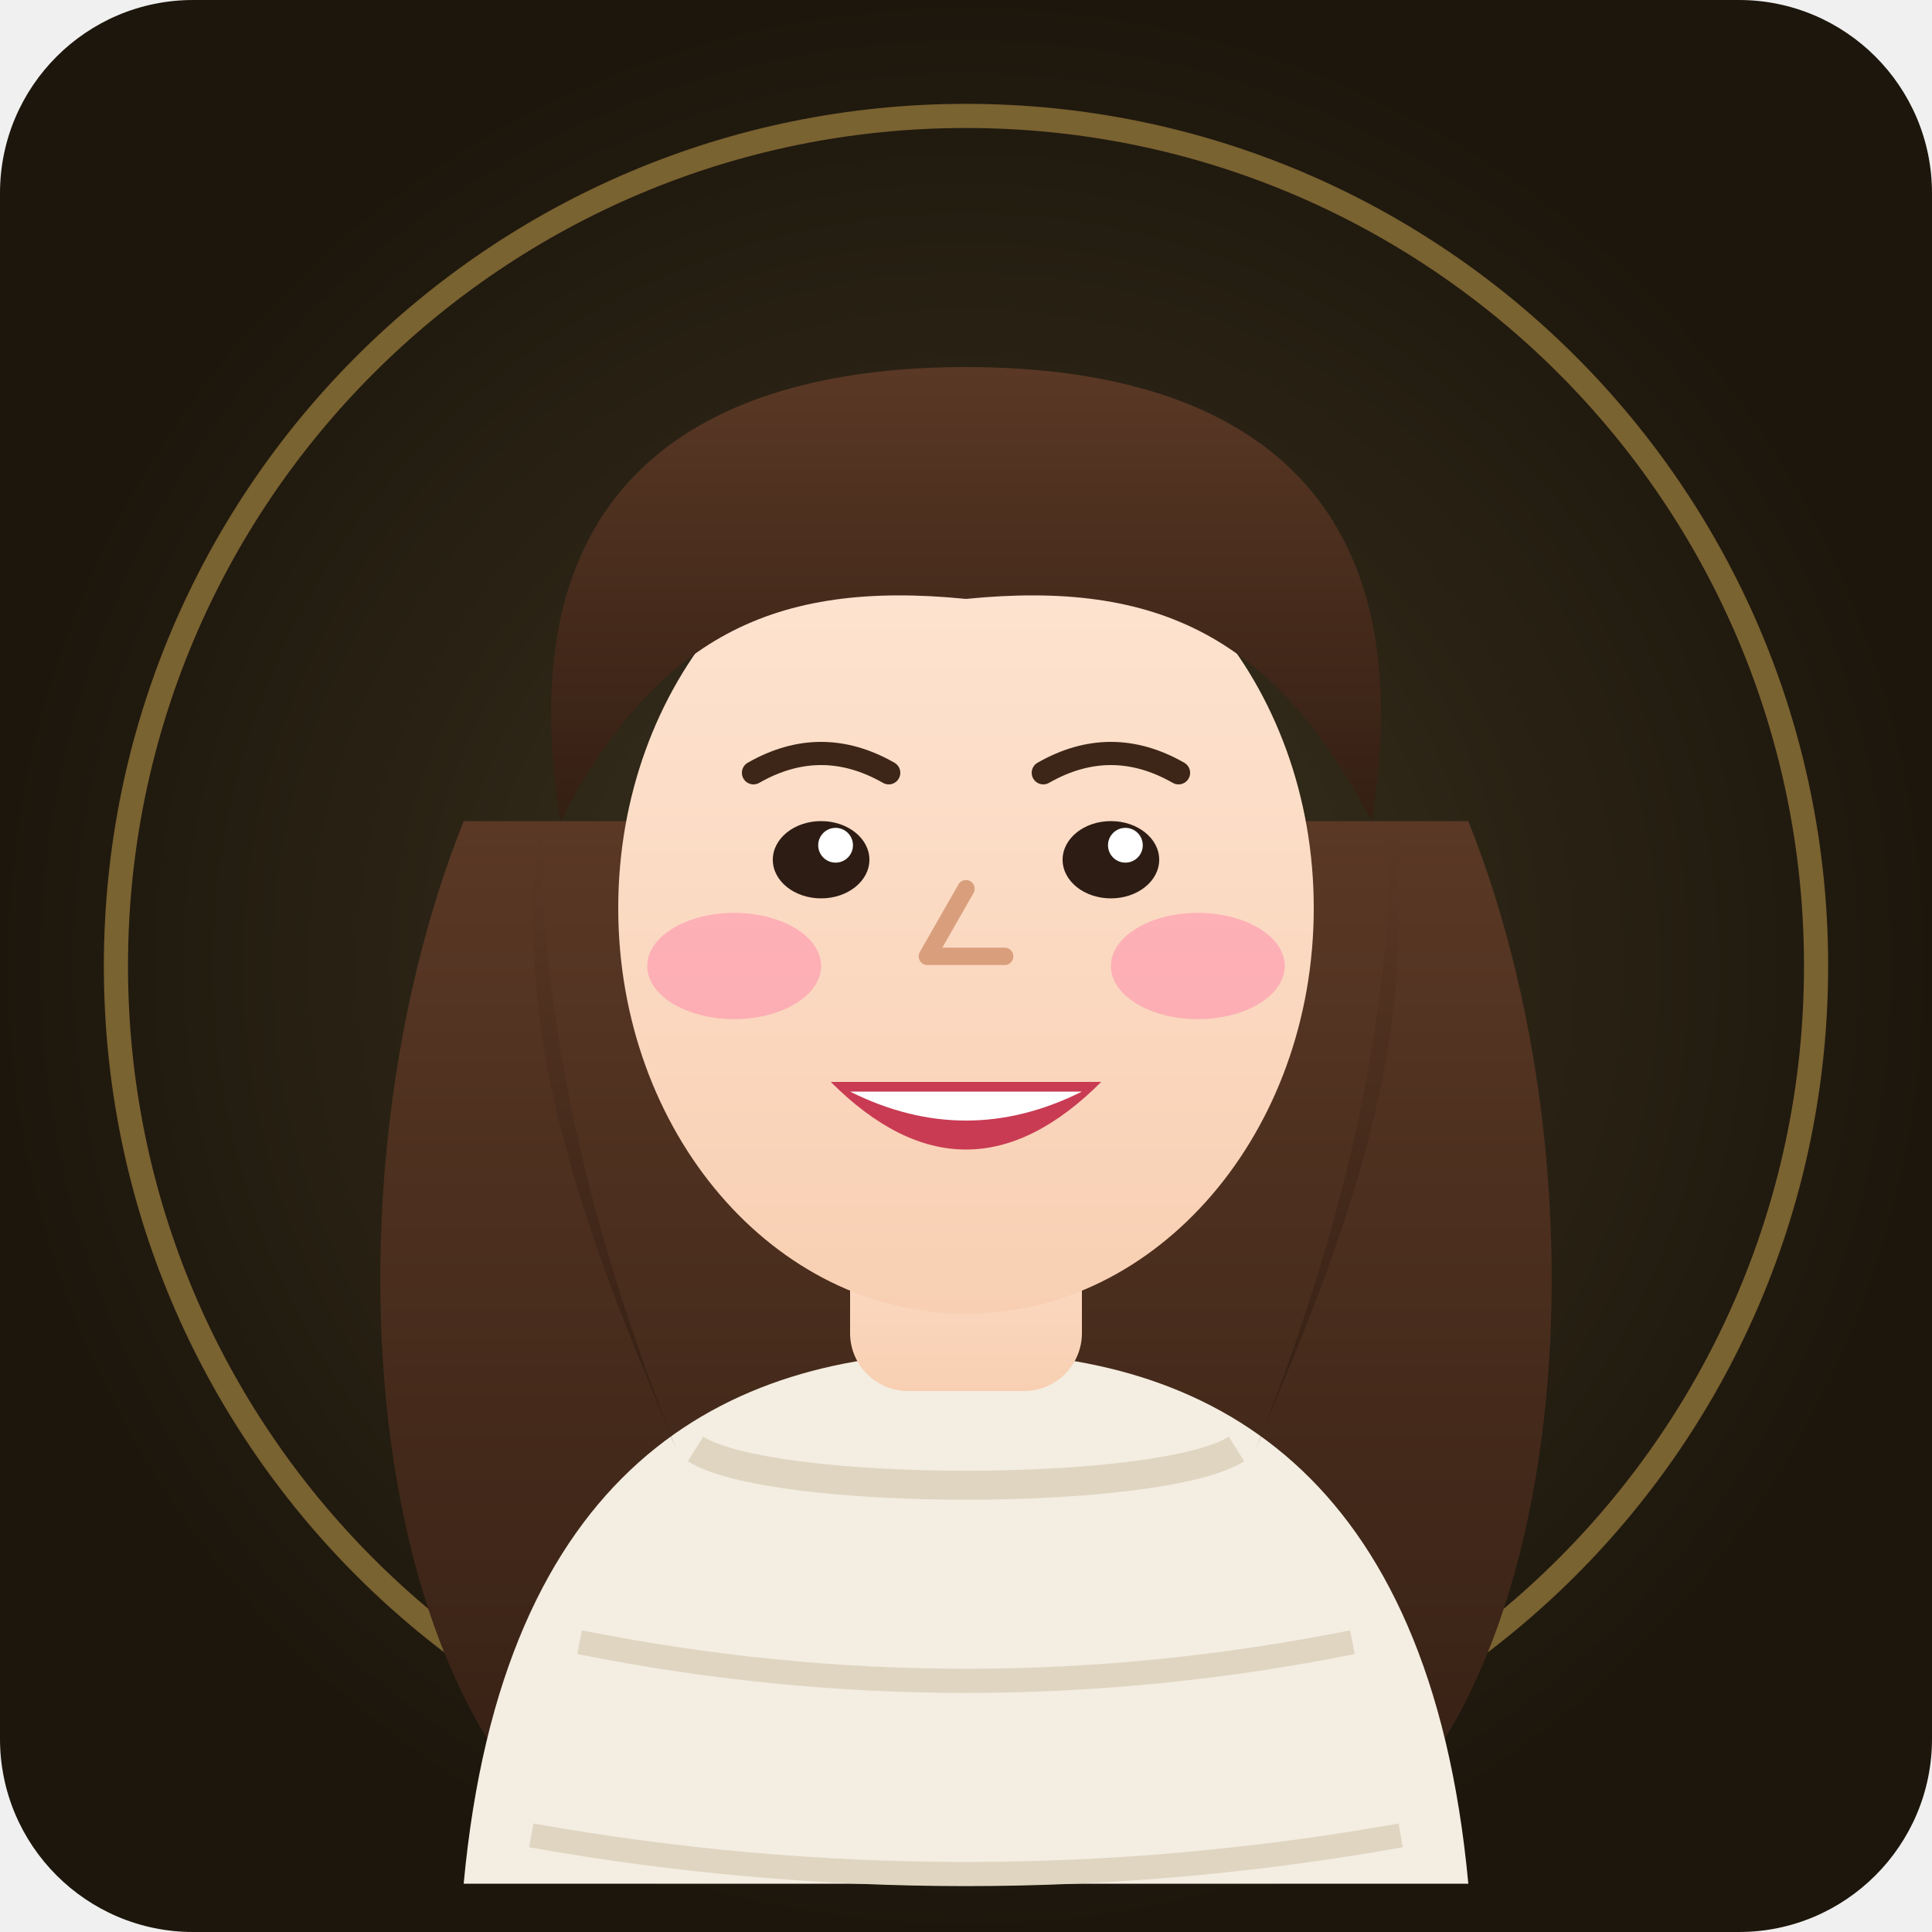
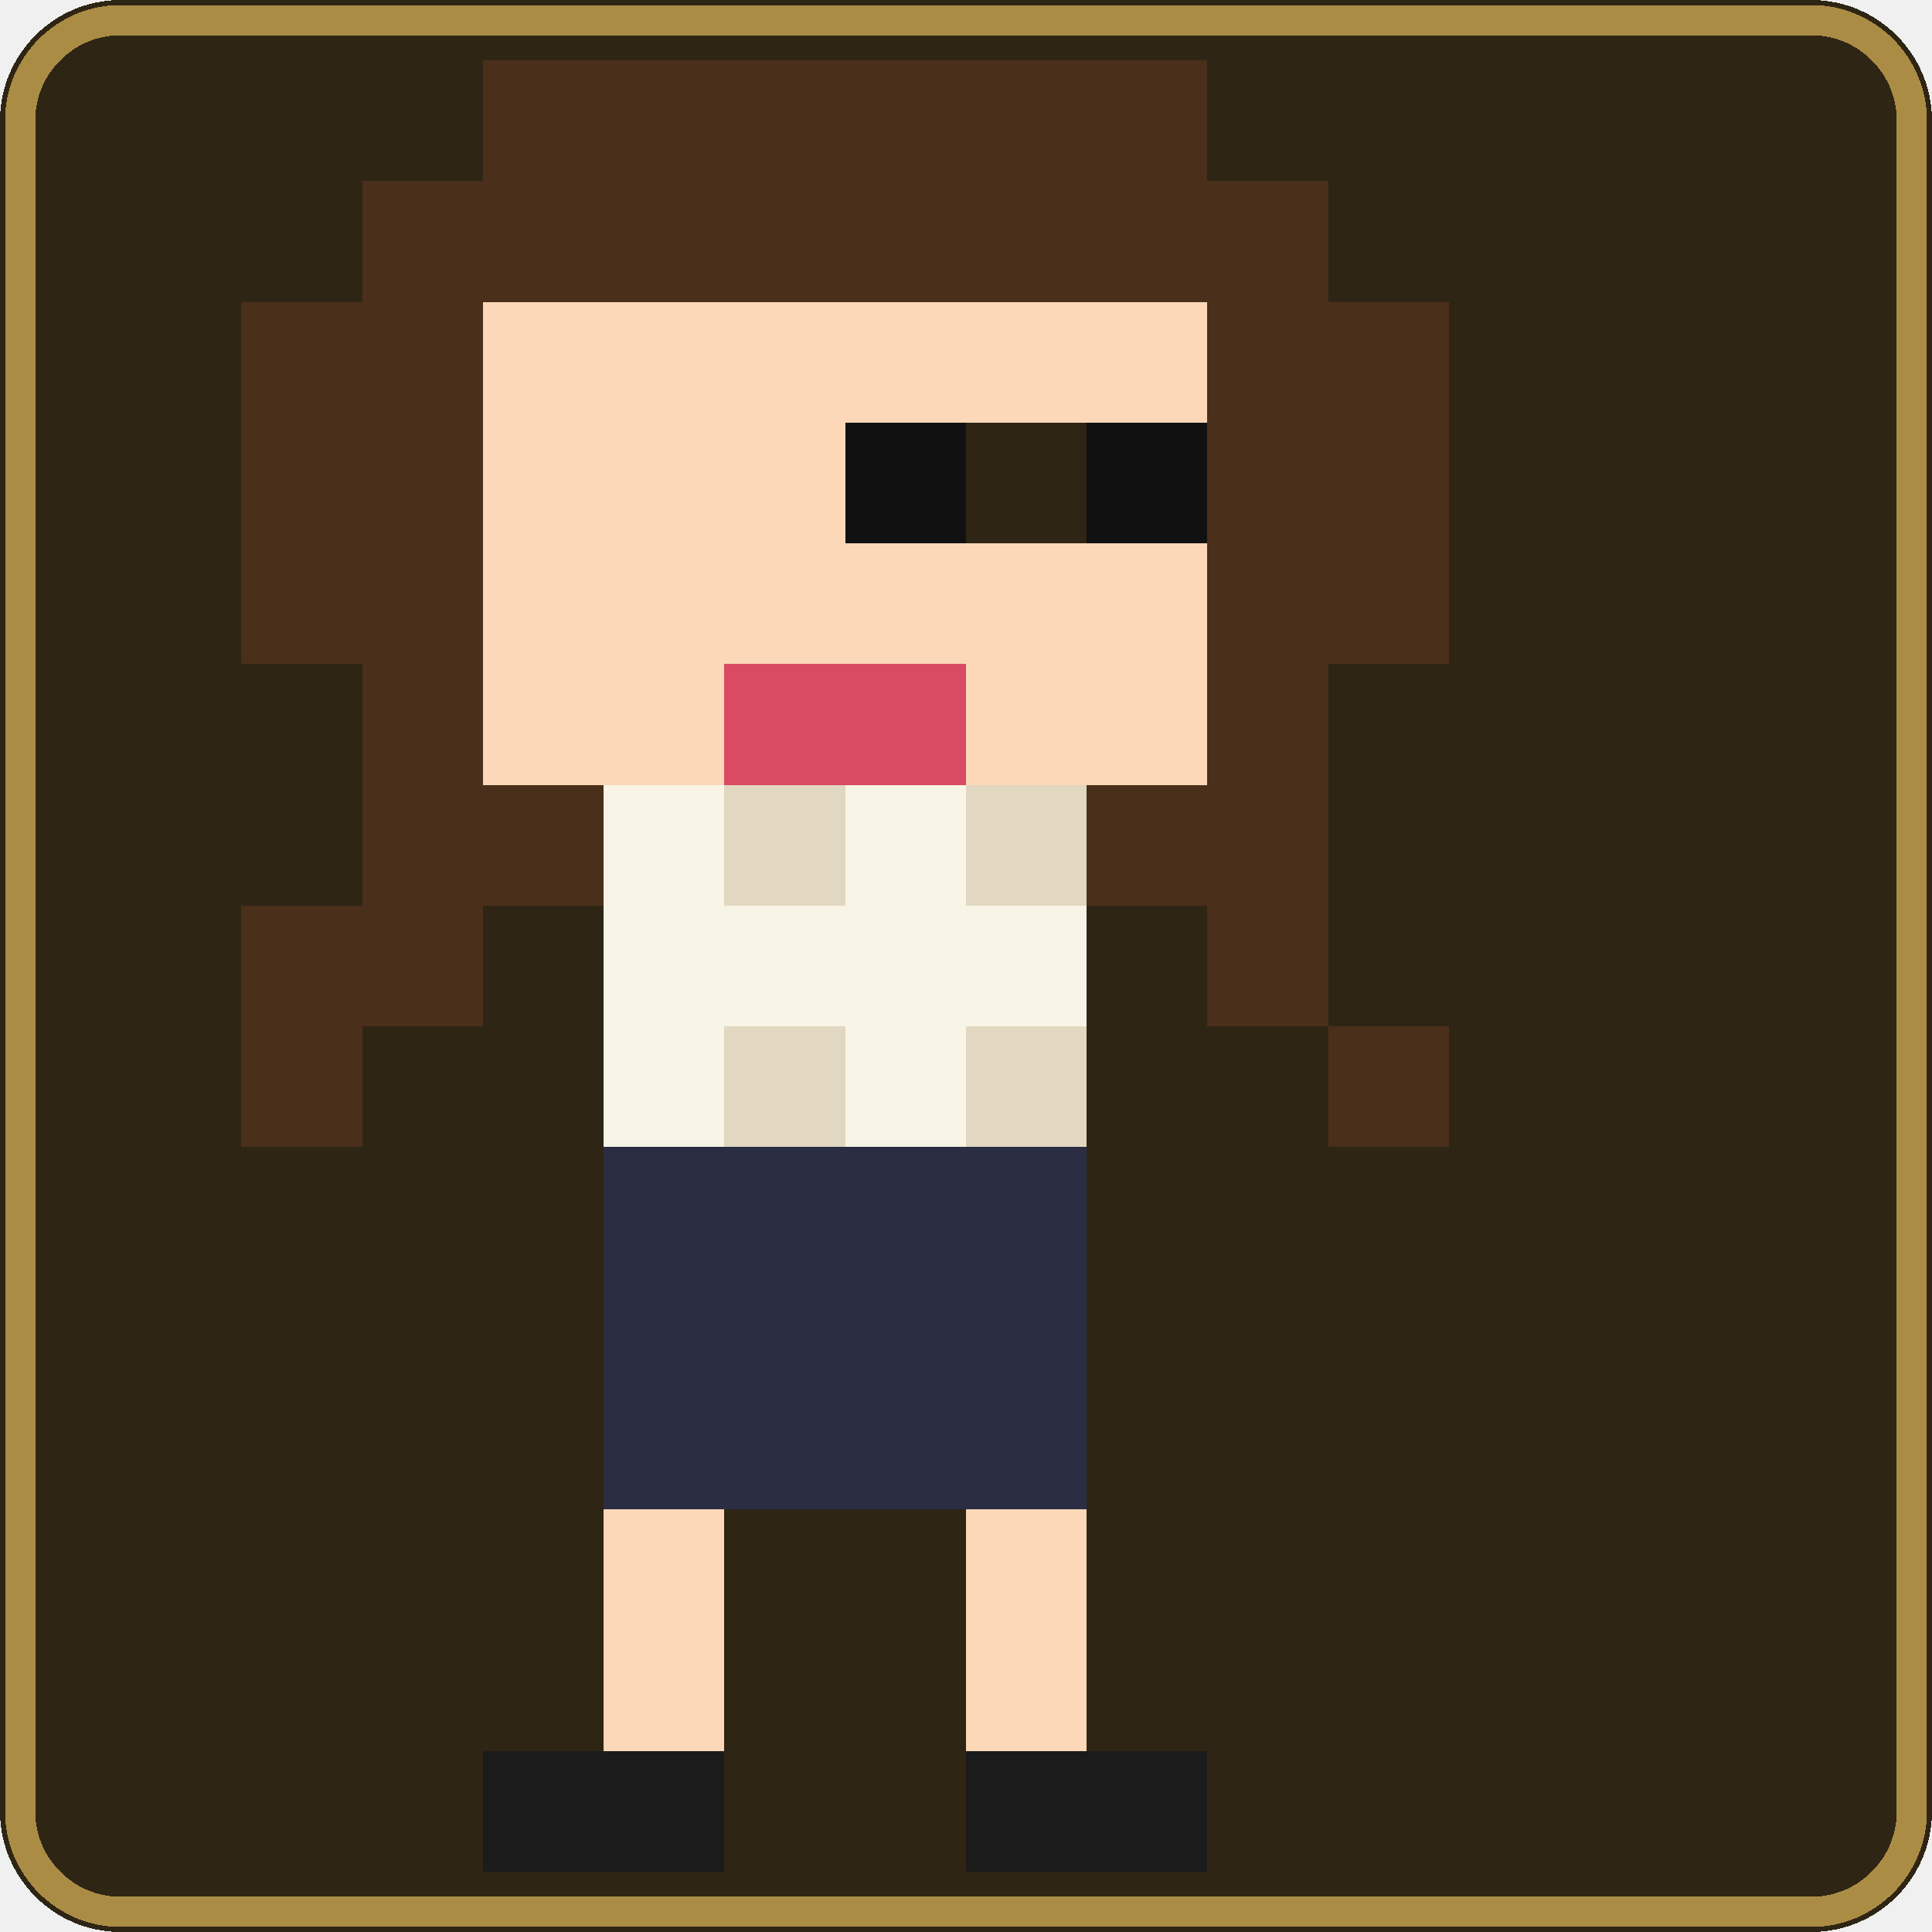
- <svg xmlns="http://www.w3.org/2000/svg" viewBox="0 0 200 200" width="200" height="200">
-   <defs>
-     <radialGradient id="marina-bg" cx="50%" cy="50%" r="50%">
-       <stop offset="0%" stop-color="#3d3420" />
-       <stop offset="100%" stop-color="#1c160c" />
-     </radialGradient>
-     <linearGradient id="marina-skin" x1="0%" y1="0%" x2="0%" y2="100%">
-       <stop offset="0%" stop-color="#fee5d3" />
-       <stop offset="100%" stop-color="#f8cfb2" />
-     </linearGradient>
-     <linearGradient id="marina-hair" x1="0%" y1="0%" x2="0%" y2="100%">
-       <stop offset="0%" stop-color="#5a3825" />
-       <stop offset="100%" stop-color="#341f13" />
-     </linearGradient>
-   </defs>
-   <rect width="200" height="200" rx="20" fill="url(#marina-bg)" />
-   <circle cx="100" cy="100" r="88" fill="none" stroke="#ffd166" stroke-width="2.5" stroke-opacity="0.4" />
-   <path d="M48 85 C32 125, 38 185, 68 195 L132 195 C162 185, 168 125, 152 85 Z" fill="url(#marina-hair)" />
-   <path d="M48 195 C52 152, 75 140, 100 140 C125 140, 148 152, 152 195 Z" fill="#f4ede2" />
-   <path d="M72 150 C80 155, 120 155, 128 150" fill="none" stroke="#e0d5c1" stroke-width="3" />
-   <path d="M60 170 Q100 178 140 170" fill="none" stroke="#e0d5c1" stroke-width="2.5" />
-   <path d="M55 190 Q100 198 145 190" fill="none" stroke="#e0d5c1" stroke-width="2.5" />
-   <rect x="88" y="116" width="24" height="28" rx="6" fill="url(#marina-skin)" />
-   <ellipse cx="100" cy="94" rx="36" ry="42" fill="url(#marina-skin)" />
-   <path d="M86 112 Q100 126 114 112 Z" fill="#c93b53" />
-   <path d="M88 113 Q100 119 112 113" fill="#ffffff" />
-   <ellipse cx="85" cy="89" rx="5" ry="4" fill="#2d1c14" />
-   <ellipse cx="115" cy="89" rx="5" ry="4" fill="#2d1c14" />
-   <circle cx="86.5" cy="87.5" r="1.8" fill="#ffffff" />
-   <circle cx="116.5" cy="87.5" r="1.8" fill="#ffffff" />
-   <path d="M78 80 Q85 76 92 80" fill="none" stroke="#3d2617" stroke-width="2.4" stroke-linecap="round" />
-   <path d="M108 80 Q115 76 122 80" fill="none" stroke="#3d2617" stroke-width="2.4" stroke-linecap="round" />
-   <path d="M100 92 L96 99 L104 99" fill="none" stroke="#d99f7d" stroke-width="1.8" stroke-linecap="round" stroke-linejoin="round" />
-   <ellipse cx="76" cy="100" rx="9" ry="5.5" fill="#ff70a6" opacity="0.4" />
-   <ellipse cx="124" cy="100" rx="9" ry="5.5" fill="#ff70a6" opacity="0.4" />
-   <path d="M58 85 C52 48, 75 38, 100 38 C125 38, 148 48, 142 85 C132 66, 120 60, 100 62 C80 60, 68 66, 58 85 Z" fill="url(#marina-hair)" />
-   <path d="M56 85 C52 110, 64 135, 70 150 C62 130, 56 108, 56 85 Z" fill="url(#marina-hair)" />
-   <path d="M144 85 C148 110, 136 135, 130 150 C138 130, 144 108, 144 85 Z" fill="url(#marina-hair)" />
+ <svg xmlns="http://www.w3.org/2000/svg" viewBox="0 0 192 192" width="192" height="192" shape-rendering="crispEdges">
+   <rect width="192" height="192" rx="12" fill="#2e2515" />
+   <rect x="2" y="2" width="188" height="188" rx="10" fill="none" stroke="#ffd166" stroke-width="3" stroke-opacity="0.6" />
+   <rect x="48" y="6" width="12" height="12" fill="#4a2f1b" />
+   <rect x="60" y="6" width="12" height="12" fill="#4a2f1b" />
+   <rect x="72" y="6" width="12" height="12" fill="#4a2f1b" />
+   <rect x="84" y="6" width="12" height="12" fill="#4a2f1b" />
+   <rect x="96" y="6" width="12" height="12" fill="#4a2f1b" />
+   <rect x="108" y="6" width="12" height="12" fill="#4a2f1b" />
+   <rect x="36" y="18" width="12" height="12" fill="#4a2f1b" />
+   <rect x="48" y="18" width="12" height="12" fill="#4a2f1b" />
+   <rect x="60" y="18" width="12" height="12" fill="#4a2f1b" />
+   <rect x="72" y="18" width="12" height="12" fill="#4a2f1b" />
+   <rect x="84" y="18" width="12" height="12" fill="#4a2f1b" />
+   <rect x="96" y="18" width="12" height="12" fill="#4a2f1b" />
+   <rect x="108" y="18" width="12" height="12" fill="#4a2f1b" />
+   <rect x="120" y="18" width="12" height="12" fill="#4a2f1b" />
+   <rect x="24" y="30" width="12" height="12" fill="#4a2f1b" />
+   <rect x="36" y="30" width="12" height="12" fill="#4a2f1b" />
+   <rect x="48" y="30" width="12" height="12" fill="#fcd8b8" />
+   <rect x="60" y="30" width="12" height="12" fill="#fcd8b8" />
+   <rect x="72" y="30" width="12" height="12" fill="#fcd8b8" />
+   <rect x="84" y="30" width="12" height="12" fill="#fcd8b8" />
+   <rect x="96" y="30" width="12" height="12" fill="#fcd8b8" />
+   <rect x="108" y="30" width="12" height="12" fill="#fcd8b8" />
+   <rect x="120" y="30" width="12" height="12" fill="#4a2f1b" />
+   <rect x="132" y="30" width="12" height="12" fill="#4a2f1b" />
+   <rect x="24" y="42" width="12" height="12" fill="#4a2f1b" />
+   <rect x="36" y="42" width="12" height="12" fill="#4a2f1b" />
+   <rect x="48" y="42" width="12" height="12" fill="#fcd8b8" />
+   <rect x="60" y="42" width="12" height="12" fill="#fcd8b8" />
+   <rect x="72" y="42" width="12" height="12" fill="#fcd8b8" />
+   <rect x="84" y="42" width="12" height="12" fill="#111111" />
+   <rect x="108" y="42" width="12" height="12" fill="#111111" />
+   <rect x="120" y="42" width="12" height="12" fill="#4a2f1b" />
+   <rect x="132" y="42" width="12" height="12" fill="#4a2f1b" />
+   <rect x="24" y="54" width="12" height="12" fill="#4a2f1b" />
+   <rect x="36" y="54" width="12" height="12" fill="#4a2f1b" />
+   <rect x="48" y="54" width="12" height="12" fill="#fcd8b8" />
+   <rect x="60" y="54" width="12" height="12" fill="#fcd8b8" />
+   <rect x="72" y="54" width="12" height="12" fill="#fcd8b8" />
+   <rect x="84" y="54" width="12" height="12" fill="#fcd8b8" />
+   <rect x="96" y="54" width="12" height="12" fill="#fcd8b8" />
+   <rect x="108" y="54" width="12" height="12" fill="#fcd8b8" />
+   <rect x="120" y="54" width="12" height="12" fill="#4a2f1b" />
+   <rect x="132" y="54" width="12" height="12" fill="#4a2f1b" />
+   <rect x="36" y="66" width="12" height="12" fill="#4a2f1b" />
+   <rect x="48" y="66" width="12" height="12" fill="#fcd8b8" />
+   <rect x="60" y="66" width="12" height="12" fill="#fcd8b8" />
+   <rect x="72" y="66" width="12" height="12" fill="#d94b62" />
+   <rect x="84" y="66" width="12" height="12" fill="#d94b62" />
+   <rect x="96" y="66" width="12" height="12" fill="#fcd8b8" />
+   <rect x="108" y="66" width="12" height="12" fill="#fcd8b8" />
+   <rect x="120" y="66" width="12" height="12" fill="#4a2f1b" />
+   <rect x="36" y="78" width="12" height="12" fill="#4a2f1b" />
+   <rect x="48" y="78" width="12" height="12" fill="#4a2f1b" />
+   <rect x="60" y="78" width="12" height="12" fill="#f8f4e6" />
+   <rect x="72" y="78" width="12" height="12" fill="#e2d7c0" />
+   <rect x="84" y="78" width="12" height="12" fill="#f8f4e6" />
+   <rect x="96" y="78" width="12" height="12" fill="#e2d7c0" />
+   <rect x="108" y="78" width="12" height="12" fill="#4a2f1b" />
+   <rect x="120" y="78" width="12" height="12" fill="#4a2f1b" />
+   <rect x="24" y="90" width="12" height="12" fill="#4a2f1b" />
+   <rect x="36" y="90" width="12" height="12" fill="#4a2f1b" />
+   <rect x="60" y="90" width="12" height="12" fill="#f8f4e6" />
+   <rect x="72" y="90" width="12" height="12" fill="#f8f4e6" />
+   <rect x="84" y="90" width="12" height="12" fill="#f8f4e6" />
+   <rect x="96" y="90" width="12" height="12" fill="#f8f4e6" />
+   <rect x="120" y="90" width="12" height="12" fill="#4a2f1b" />
+   <rect x="24" y="102" width="12" height="12" fill="#4a2f1b" />
+   <rect x="60" y="102" width="12" height="12" fill="#f8f4e6" />
+   <rect x="72" y="102" width="12" height="12" fill="#e2d7c0" />
+   <rect x="84" y="102" width="12" height="12" fill="#f8f4e6" />
+   <rect x="96" y="102" width="12" height="12" fill="#e2d7c0" />
+   <rect x="132" y="102" width="12" height="12" fill="#4a2f1b" />
+   <rect x="60" y="114" width="12" height="12" fill="#2b2d42" />
+   <rect x="72" y="114" width="12" height="12" fill="#2b2d42" />
+   <rect x="84" y="114" width="12" height="12" fill="#2b2d42" />
+   <rect x="96" y="114" width="12" height="12" fill="#2b2d42" />
+   <rect x="60" y="126" width="12" height="12" fill="#2b2d42" />
+   <rect x="72" y="126" width="12" height="12" fill="#2b2d42" />
+   <rect x="84" y="126" width="12" height="12" fill="#2b2d42" />
+   <rect x="96" y="126" width="12" height="12" fill="#2b2d42" />
+   <rect x="60" y="138" width="12" height="12" fill="#2b2d42" />
+   <rect x="72" y="138" width="12" height="12" fill="#2b2d42" />
+   <rect x="84" y="138" width="12" height="12" fill="#2b2d42" />
+   <rect x="96" y="138" width="12" height="12" fill="#2b2d42" />
+   <rect x="60" y="150" width="12" height="12" fill="#fcd8b8" />
+   <rect x="96" y="150" width="12" height="12" fill="#fcd8b8" />
+   <rect x="60" y="162" width="12" height="12" fill="#fcd8b8" />
+   <rect x="96" y="162" width="12" height="12" fill="#fcd8b8" />
+   <rect x="48" y="174" width="12" height="12" fill="#1b1b1b" />
+   <rect x="60" y="174" width="12" height="12" fill="#1b1b1b" />
+   <rect x="96" y="174" width="12" height="12" fill="#1b1b1b" />
+   <rect x="108" y="174" width="12" height="12" fill="#1b1b1b" />
</svg>
